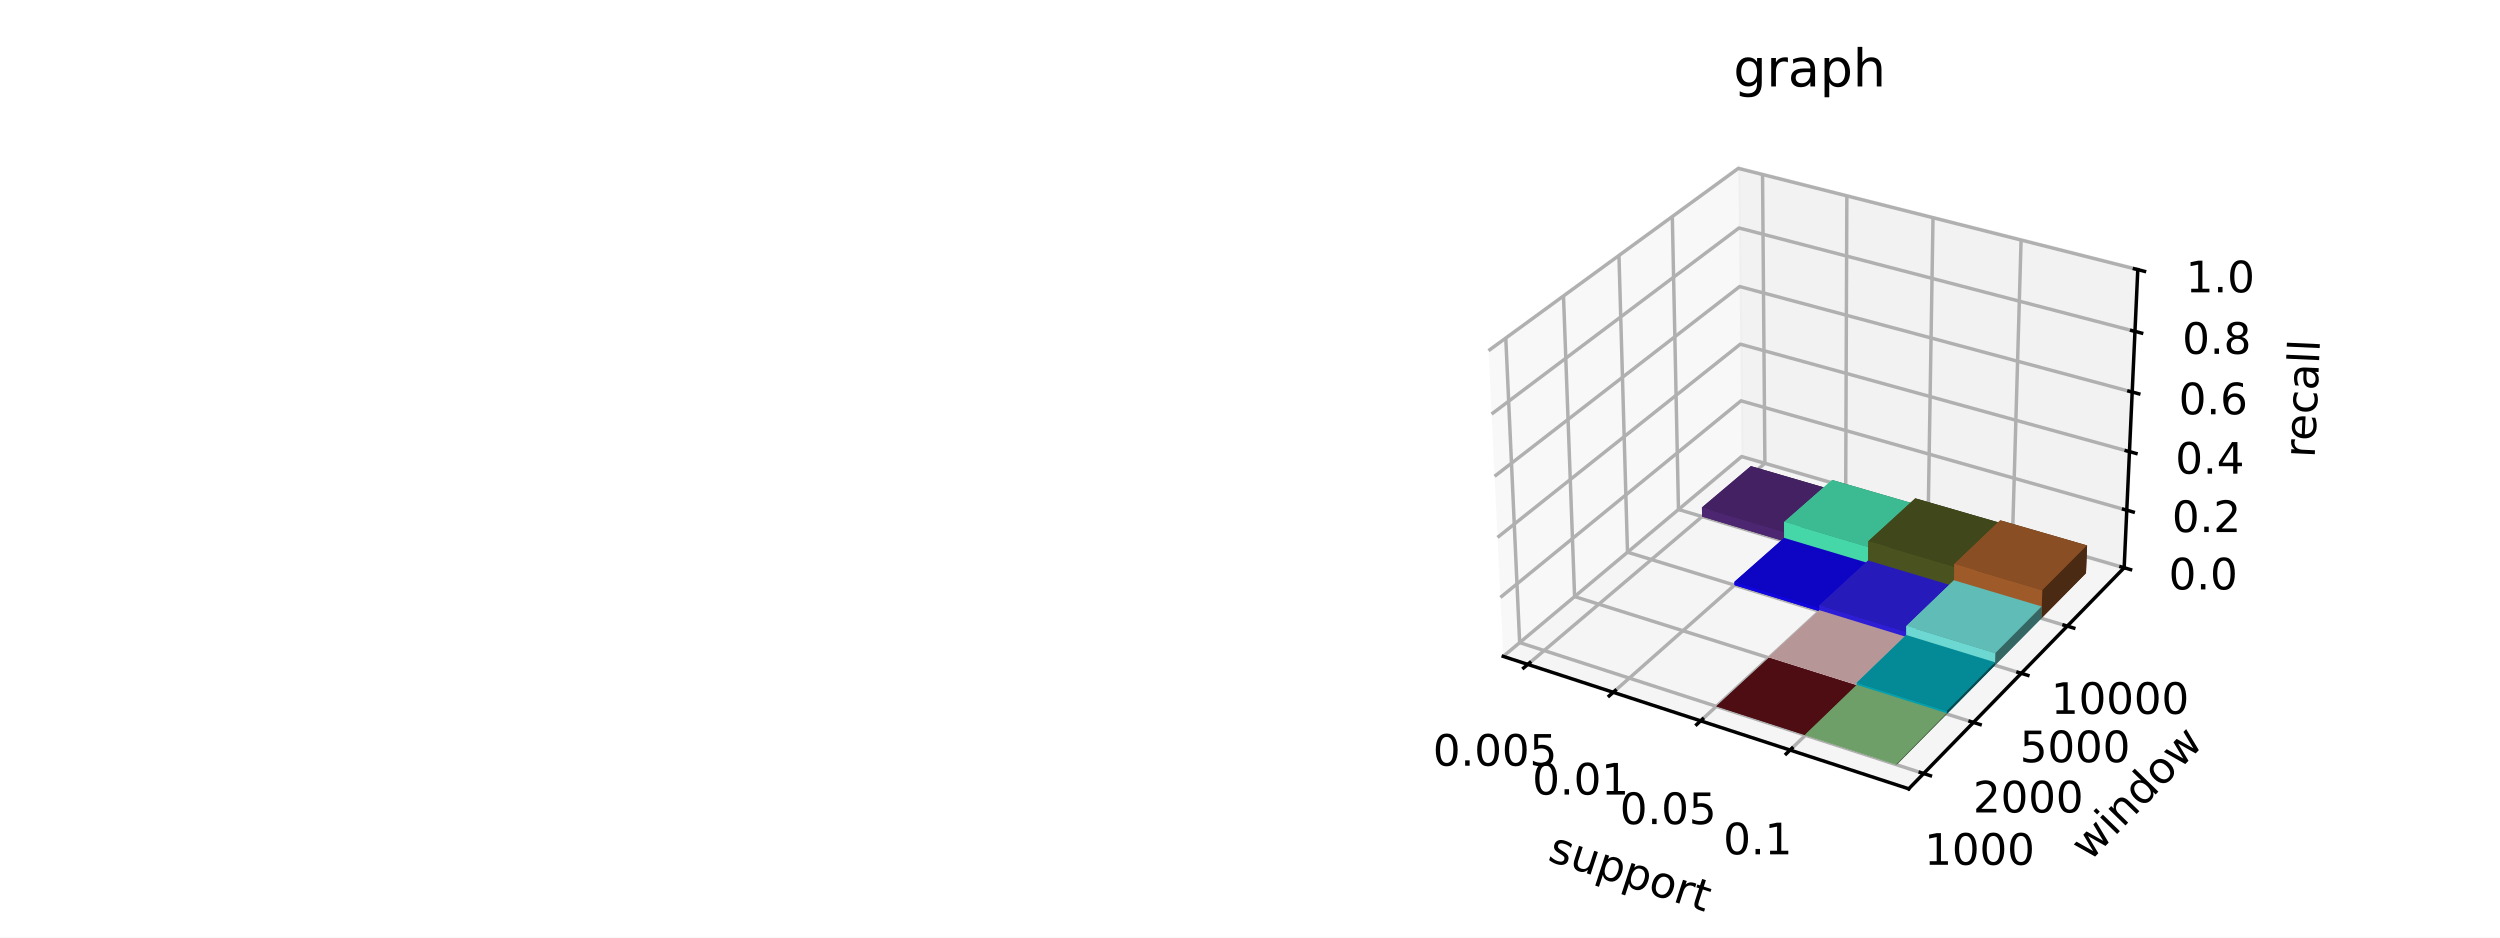
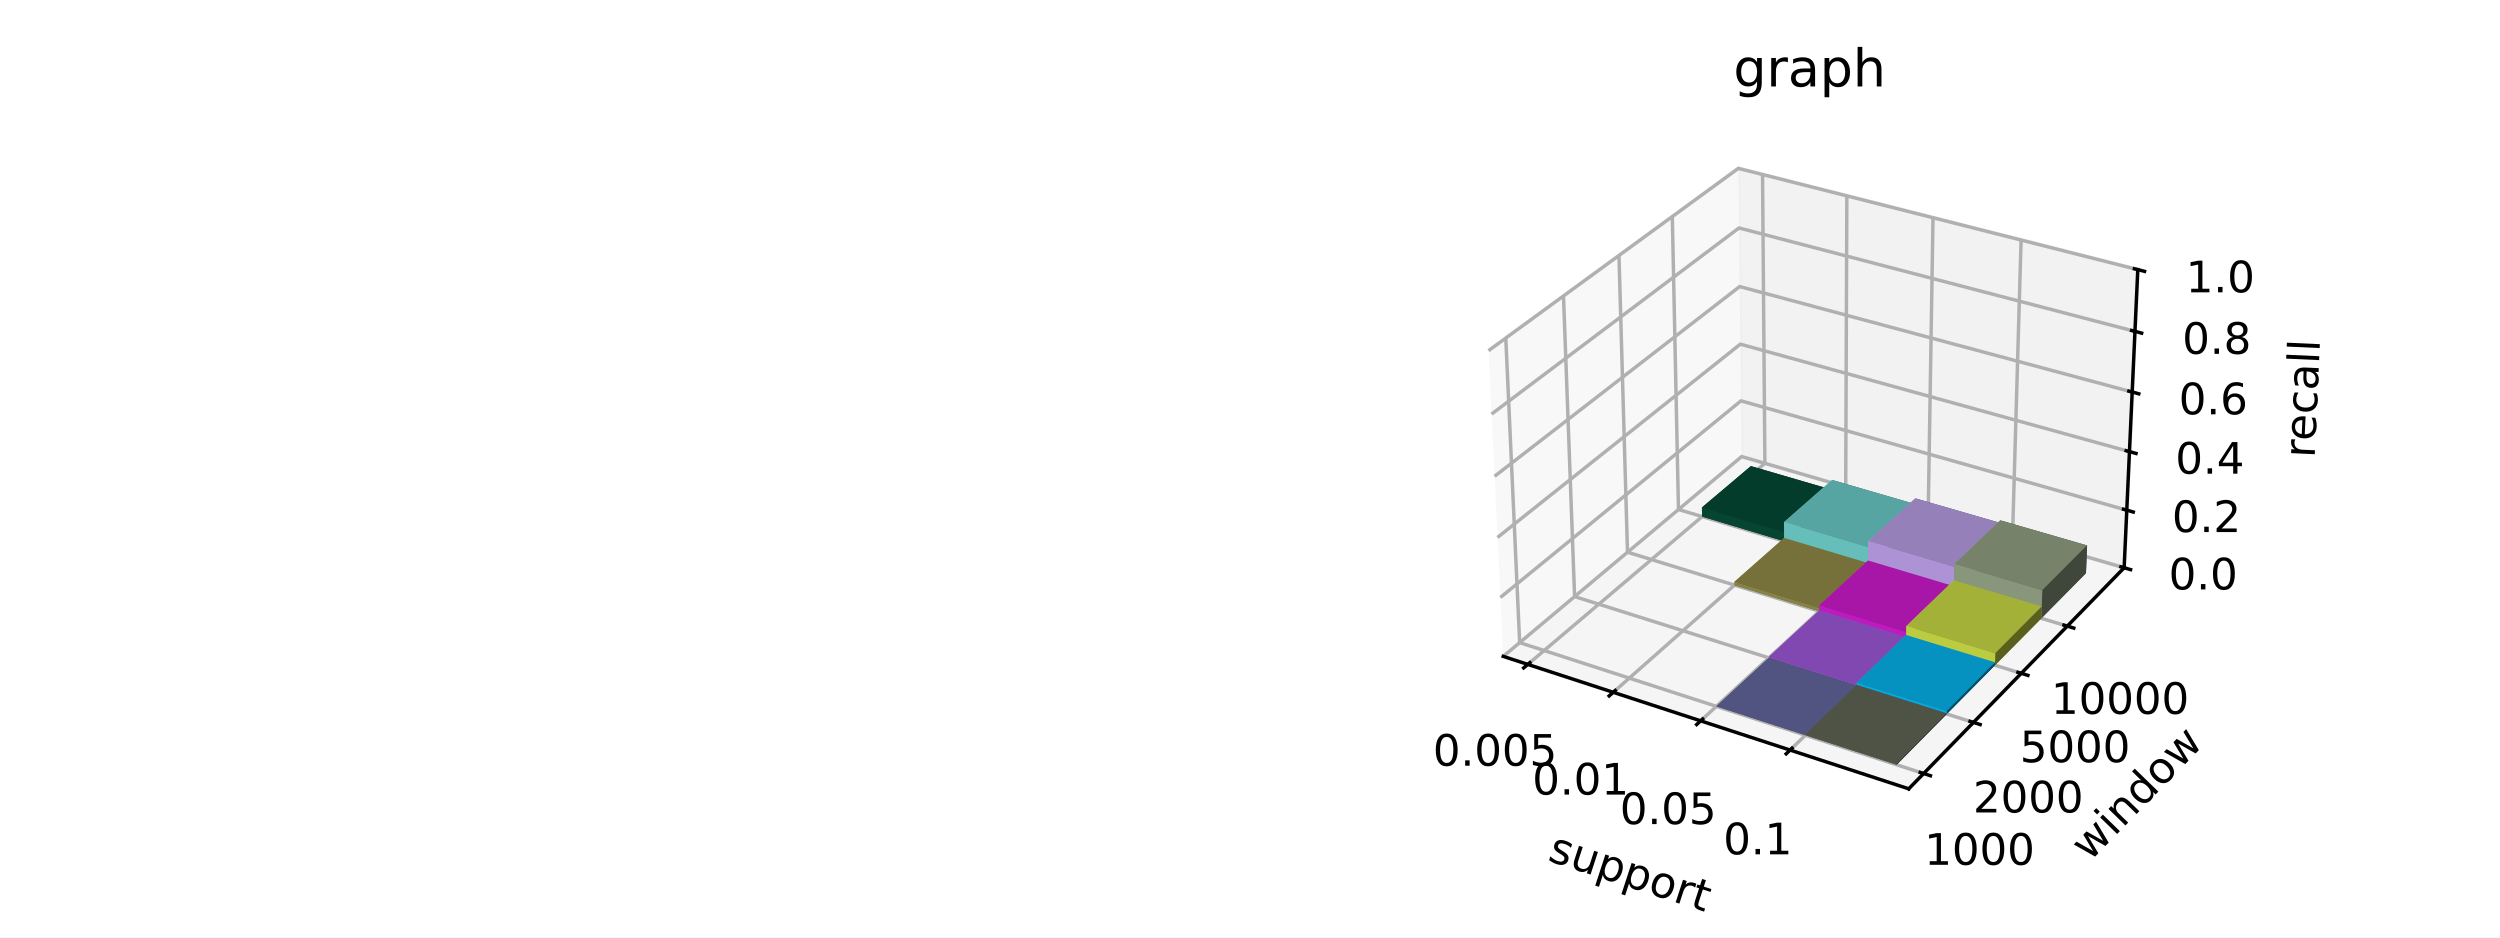
<svg xmlns="http://www.w3.org/2000/svg" xmlns:xlink="http://www.w3.org/1999/xlink" width="576pt" height="216pt" viewBox="0 0 576 216" version="1.1">
  <defs>
    <style type="text/css">*{stroke-linejoin: round; stroke-linecap: butt}</style>
  </defs>
  <g id="figure_1">
    <g id="patch_1">
      <path d="M 0 216  L 576 216  L 576 0  L 0 0  z " style="fill: #ffffff" />
    </g>
    <g id="patch_2">
      <path d="M 333.785 192.24  L 500.105 192.24  L 500.105 25.92  L 333.785 25.92  z " style="fill: #ffffff" />
    </g>
    <g id="pane3d_1">
      <g id="patch_3">
        <path d="M 346.344 151.231  L 401.268 105.192  L 400.505 38.796  L 342.952 80.796  " style="fill: #f2f2f2; opacity: 0.5; stroke: #f2f2f2; stroke-linejoin: miter" />
      </g>
    </g>
    <g id="pane3d_2">
      <g id="patch_4">
        <path d="M 401.268 105.192  L 489.402 130.809  L 492.547 62.126  L 400.505 38.796  " style="fill: #e6e6e6; opacity: 0.5; stroke: #e6e6e6; stroke-linejoin: miter" />
      </g>
    </g>
    <g id="pane3d_3">
      <g id="patch_5">
        <path d="M 346.344 151.231  L 439.77 181.744  L 489.402 130.809  L 401.268 105.192  " style="fill: #ececec; opacity: 0.5; stroke: #ececec; stroke-linejoin: miter" />
      </g>
    </g>
    <g id="grid3d_1">
      <g id="Line3DCollection_1">
        <path d="M 352.002 153.079  L 406.628 106.75  L 406.091 40.212  " style="fill: none; stroke: #b0b0b0; stroke-width: 0.8" />
        <path d="M 371.687 159.508  L 425.253 112.164  L 425.515 45.136  " style="fill: none; stroke: #b0b0b0; stroke-width: 0.8" />
        <path d="M 391.825 166.085  L 444.27 117.691  L 445.366 50.167  " style="fill: none; stroke: #b0b0b0; stroke-width: 0.8" />
        <path d="M 412.432 172.815  L 463.693 123.337  L 465.658 55.311  " style="fill: none; stroke: #b0b0b0; stroke-width: 0.8" />
      </g>
    </g>
    <g id="grid3d_2">
      <g id="Line3DCollection_2">
        <path d="M 346.932 77.891  L 350.129 148.058  L 443.204 178.22  " style="fill: none; stroke: #b0b0b0; stroke-width: 0.8" />
        <path d="M 360.228 68.188  L 362.787 137.447  L 454.675 166.447  " style="fill: none; stroke: #b0b0b0; stroke-width: 0.8" />
        <path d="M 373.008 58.862  L 374.976 127.231  L 465.698 155.136  " style="fill: none; stroke: #b0b0b0; stroke-width: 0.8" />
        <path d="M 385.302 49.89  L 386.719 117.387  L 476.298 144.258  " style="fill: none; stroke: #b0b0b0; stroke-width: 0.8" />
      </g>
    </g>
    <g id="grid3d_3">
      <g id="Line3DCollection_3">
        <path d="M 489.402 130.809  L 401.268 105.192  L 346.344 151.231  " style="fill: none; stroke: #b0b0b0; stroke-width: 0.8" />
        <path d="M 490.009 117.548  L 401.12 92.351  L 345.69 137.65  " style="fill: none; stroke: #b0b0b0; stroke-width: 0.8" />
        <path d="M 490.627 104.055  L 400.97 79.296  L 345.024 123.822  " style="fill: none; stroke: #b0b0b0; stroke-width: 0.8" />
        <path d="M 491.256 90.325  L 400.818 66.022  L 344.346 109.742  " style="fill: none; stroke: #b0b0b0; stroke-width: 0.8" />
        <path d="M 491.896 76.351  L 400.662 52.524  L 343.655 95.403  " style="fill: none; stroke: #b0b0b0; stroke-width: 0.8" />
        <path d="M 492.547 62.126  L 400.505 38.796  L 342.952 80.796  " style="fill: none; stroke: #b0b0b0; stroke-width: 0.8" />
      </g>
    </g>
    <g id="axis3d_1">
      <g id="line2d_1">
        <path d="M 346.344 151.231  L 439.77 181.744  " style="fill: none; stroke: #000000; stroke-width: 0.8; stroke-linecap: square" />
      </g>
      <g id="xtick_1">
        <g id="line2d_2">
          <path d="M 352.478 152.675  L 351.049 153.887  " style="fill: none; stroke: #000000; stroke-width: 0.8; stroke-linecap: square" />
        </g>
        <g id="text_1">
          <g transform="translate(330.1422 176.4231) scale(0.1 -0.1)">
            <defs>
              <path id="DejaVuSans-30" d="M 2034 4250  Q 1547 4250 1301 3770  Q 1056 3291 1056 2328  Q 1056 1369 1301 889  Q 1547 409 2034 409  Q 2525 409 2770 889  Q 3016 1369 3016 2328  Q 3016 3291 2770 3770  Q 2525 4250 2034 4250  z M 2034 4750  Q 2819 4750 3233 4129  Q 3647 3509 3647 2328  Q 3647 1150 3233 529  Q 2819 -91 2034 -91  Q 1250 -91 836 529  Q 422 1150 422 2328  Q 422 3509 836 4129  Q 1250 4750 2034 4750  z " transform="scale(0.015625)" />
              <path id="DejaVuSans-2e" d="M 684 794  L 1344 794  L 1344 0  L 684 0  L 684 794  z " transform="scale(0.015625)" />
              <path id="DejaVuSans-35" d="M 691 4666  L 3169 4666  L 3169 4134  L 1269 4134  L 1269 2991  Q 1406 3038 1543 3061  Q 1681 3084 1819 3084  Q 2600 3084 3056 2656  Q 3513 2228 3513 1497  Q 3513 744 3044 326  Q 2575 -91 1722 -91  Q 1428 -91 1123 -41  Q 819 9 494 109  L 494 744  Q 775 591 1075 516  Q 1375 441 1709 441  Q 2250 441 2565 725  Q 2881 1009 2881 1497  Q 2881 1984 2565 2268  Q 2250 2553 1709 2553  Q 1456 2553 1204 2497  Q 953 2441 691 2322  L 691 4666  z " transform="scale(0.015625)" />
            </defs>
            <use xlink:href="#DejaVuSans-30" />
            <use xlink:href="#DejaVuSans-2e" x="63.623" />
            <use xlink:href="#DejaVuSans-30" x="95.41" />
            <use xlink:href="#DejaVuSans-30" x="159.033" />
            <use xlink:href="#DejaVuSans-35" x="222.656" />
          </g>
        </g>
      </g>
      <g id="xtick_2">
        <g id="line2d_3">
          <path d="M 372.154 159.095  L 370.752 160.335  " style="fill: none; stroke: #000000; stroke-width: 0.8; stroke-linecap: square" />
        </g>
        <g id="text_2">
          <g transform="translate(353.041 183.0712) scale(0.1 -0.1)">
            <defs>
              <path id="DejaVuSans-31" d="M 794 531  L 1825 531  L 1825 4091  L 703 3866  L 703 4441  L 1819 4666  L 2450 4666  L 2450 531  L 3481 531  L 3481 0  L 794 0  L 794 531  z " transform="scale(0.015625)" />
            </defs>
            <use xlink:href="#DejaVuSans-30" />
            <use xlink:href="#DejaVuSans-2e" x="63.623" />
            <use xlink:href="#DejaVuSans-30" x="95.41" />
            <use xlink:href="#DejaVuSans-31" x="159.033" />
          </g>
        </g>
      </g>
      <g id="xtick_3">
        <g id="line2d_4">
          <path d="M 392.283 165.663  L 390.908 166.931  " style="fill: none; stroke: #000000; stroke-width: 0.8; stroke-linecap: square" />
        </g>
        <g id="text_3">
          <g transform="translate(373.2149 189.8732) scale(0.1 -0.1)">
            <use xlink:href="#DejaVuSans-30" />
            <use xlink:href="#DejaVuSans-2e" x="63.623" />
            <use xlink:href="#DejaVuSans-30" x="95.41" />
            <use xlink:href="#DejaVuSans-35" x="159.033" />
          </g>
        </g>
      </g>
      <g id="xtick_4">
        <g id="line2d_5">
          <path d="M 412.88 172.383  L 411.535 173.681  " style="fill: none; stroke: #000000; stroke-width: 0.8; stroke-linecap: square" />
        </g>
        <g id="text_4">
          <g transform="translate(397.0425 196.8345) scale(0.1 -0.1)">
            <use xlink:href="#DejaVuSans-30" />
            <use xlink:href="#DejaVuSans-2e" x="63.623" />
            <use xlink:href="#DejaVuSans-31" x="95.41" />
          </g>
        </g>
      </g>
      <g id="text_5">
        <g transform="translate(356.3474 198.1969) rotate(-341.913) scale(0.1 -0.1)">
          <defs>
            <path id="DejaVuSans-73" d="M 2834 3397  L 2834 2853  Q 2591 2978 2328 3040  Q 2066 3103 1784 3103  Q 1356 3103 1142 2972  Q 928 2841 928 2578  Q 928 2378 1081 2264  Q 1234 2150 1697 2047  L 1894 2003  Q 2506 1872 2764 1633  Q 3022 1394 3022 966  Q 3022 478 2636 193  Q 2250 -91 1575 -91  Q 1294 -91 989 -36  Q 684 19 347 128  L 347 722  Q 666 556 975 473  Q 1284 391 1588 391  Q 1994 391 2212 530  Q 2431 669 2431 922  Q 2431 1156 2273 1281  Q 2116 1406 1581 1522  L 1381 1569  Q 847 1681 609 1914  Q 372 2147 372 2553  Q 372 3047 722 3315  Q 1072 3584 1716 3584  Q 2034 3584 2315 3537  Q 2597 3491 2834 3397  z " transform="scale(0.015625)" />
            <path id="DejaVuSans-75" d="M 544 1381  L 544 3500  L 1119 3500  L 1119 1403  Q 1119 906 1312 657  Q 1506 409 1894 409  Q 2359 409 2629 706  Q 2900 1003 2900 1516  L 2900 3500  L 3475 3500  L 3475 0  L 2900 0  L 2900 538  Q 2691 219 2414 64  Q 2138 -91 1772 -91  Q 1169 -91 856 284  Q 544 659 544 1381  z M 1991 3584  L 1991 3584  z " transform="scale(0.015625)" />
            <path id="DejaVuSans-70" d="M 1159 525  L 1159 -1331  L 581 -1331  L 581 3500  L 1159 3500  L 1159 2969  Q 1341 3281 1617 3432  Q 1894 3584 2278 3584  Q 2916 3584 3314 3078  Q 3713 2572 3713 1747  Q 3713 922 3314 415  Q 2916 -91 2278 -91  Q 1894 -91 1617 61  Q 1341 213 1159 525  z M 3116 1747  Q 3116 2381 2855 2742  Q 2594 3103 2138 3103  Q 1681 3103 1420 2742  Q 1159 2381 1159 1747  Q 1159 1113 1420 752  Q 1681 391 2138 391  Q 2594 391 2855 752  Q 3116 1113 3116 1747  z " transform="scale(0.015625)" />
            <path id="DejaVuSans-6f" d="M 1959 3097  Q 1497 3097 1228 2736  Q 959 2375 959 1747  Q 959 1119 1226 758  Q 1494 397 1959 397  Q 2419 397 2687 759  Q 2956 1122 2956 1747  Q 2956 2369 2687 2733  Q 2419 3097 1959 3097  z M 1959 3584  Q 2709 3584 3137 3096  Q 3566 2609 3566 1747  Q 3566 888 3137 398  Q 2709 -91 1959 -91  Q 1206 -91 779 398  Q 353 888 353 1747  Q 353 2609 779 3096  Q 1206 3584 1959 3584  z " transform="scale(0.015625)" />
            <path id="DejaVuSans-72" d="M 2631 2963  Q 2534 3019 2420 3045  Q 2306 3072 2169 3072  Q 1681 3072 1420 2755  Q 1159 2438 1159 1844  L 1159 0  L 581 0  L 581 3500  L 1159 3500  L 1159 2956  Q 1341 3275 1631 3429  Q 1922 3584 2338 3584  Q 2397 3584 2469 3576  Q 2541 3569 2628 3553  L 2631 2963  z " transform="scale(0.015625)" />
            <path id="DejaVuSans-74" d="M 1172 4494  L 1172 3500  L 2356 3500  L 2356 3053  L 1172 3053  L 1172 1153  Q 1172 725 1289 603  Q 1406 481 1766 481  L 2356 481  L 2356 0  L 1766 0  Q 1100 0 847 248  Q 594 497 594 1153  L 594 3053  L 172 3053  L 172 3500  L 594 3500  L 594 4494  L 1172 4494  z " transform="scale(0.015625)" />
          </defs>
          <use xlink:href="#DejaVuSans-73" />
          <use xlink:href="#DejaVuSans-75" x="52.1" />
          <use xlink:href="#DejaVuSans-70" x="115.479" />
          <use xlink:href="#DejaVuSans-70" x="178.955" />
          <use xlink:href="#DejaVuSans-6f" x="242.432" />
          <use xlink:href="#DejaVuSans-72" x="303.613" />
          <use xlink:href="#DejaVuSans-74" x="344.727" />
        </g>
      </g>
    </g>
    <g id="axis3d_2">
      <g id="line2d_6">
        <path d="M 489.402 130.809  L 439.77 181.744  " style="fill: none; stroke: #000000; stroke-width: 0.8; stroke-linecap: square" />
      </g>
      <g id="xtick_5">
        <g id="line2d_7">
          <path d="M 442.42 177.965  L 444.775 178.729  " style="fill: none; stroke: #000000; stroke-width: 0.8; stroke-linecap: square" />
        </g>
        <g id="text_6">
          <g transform="translate(443.3644 199.2461) scale(0.1 -0.1)">
            <use xlink:href="#DejaVuSans-31" />
            <use xlink:href="#DejaVuSans-30" x="63.623" />
            <use xlink:href="#DejaVuSans-30" x="127.246" />
            <use xlink:href="#DejaVuSans-30" x="190.869" />
          </g>
        </g>
      </g>
      <g id="xtick_6">
        <g id="line2d_8">
          <path d="M 453.902 166.203  L 456.224 166.936  " style="fill: none; stroke: #000000; stroke-width: 0.8; stroke-linecap: square" />
        </g>
        <g id="text_7">
          <g transform="translate(454.589 187.195) scale(0.1 -0.1)">
            <defs>
              <path id="DejaVuSans-32" d="M 1228 531  L 3431 531  L 3431 0  L 469 0  L 469 531  Q 828 903 1448 1529  Q 2069 2156 2228 2338  Q 2531 2678 2651 2914  Q 2772 3150 2772 3378  Q 2772 3750 2511 3984  Q 2250 4219 1831 4219  Q 1534 4219 1204 4116  Q 875 4013 500 3803  L 500 4441  Q 881 4594 1212 4672  Q 1544 4750 1819 4750  Q 2544 4750 2975 4387  Q 3406 4025 3406 3419  Q 3406 3131 3298 2873  Q 3191 2616 2906 2266  Q 2828 2175 2409 1742  Q 1991 1309 1228 531  z " transform="scale(0.015625)" />
            </defs>
            <use xlink:href="#DejaVuSans-32" />
            <use xlink:href="#DejaVuSans-30" x="63.623" />
            <use xlink:href="#DejaVuSans-30" x="127.246" />
            <use xlink:href="#DejaVuSans-30" x="190.869" />
          </g>
        </g>
      </g>
      <g id="xtick_7">
        <g id="line2d_9">
          <path d="M 464.935 154.901  L 467.226 155.606  " style="fill: none; stroke: #000000; stroke-width: 0.8; stroke-linecap: square" />
        </g>
        <g id="text_8">
          <g transform="translate(465.3744 175.6155) scale(0.1 -0.1)">
            <use xlink:href="#DejaVuSans-35" />
            <use xlink:href="#DejaVuSans-30" x="63.623" />
            <use xlink:href="#DejaVuSans-30" x="127.246" />
            <use xlink:href="#DejaVuSans-30" x="190.869" />
          </g>
        </g>
      </g>
      <g id="xtick_8">
        <g id="line2d_10">
          <path d="M 475.545 144.032  L 477.805 144.71  " style="fill: none; stroke: #000000; stroke-width: 0.8; stroke-linecap: square" />
        </g>
        <g id="text_9">
          <g transform="translate(472.5646 164.4804) scale(0.1 -0.1)">
            <use xlink:href="#DejaVuSans-31" />
            <use xlink:href="#DejaVuSans-30" x="63.623" />
            <use xlink:href="#DejaVuSans-30" x="127.246" />
            <use xlink:href="#DejaVuSans-30" x="190.869" />
            <use xlink:href="#DejaVuSans-30" x="254.492" />
          </g>
        </g>
      </g>
      <g id="text_10">
        <g transform="translate(481.4248 198.6808) rotate(-45.74211) scale(0.1 -0.1)">
          <defs>
            <path id="DejaVuSans-77" d="M 269 3500  L 844 3500  L 1563 769  L 2278 3500  L 2956 3500  L 3675 769  L 4391 3500  L 4966 3500  L 4050 0  L 3372 0  L 2619 2869  L 1863 0  L 1184 0  L 269 3500  z " transform="scale(0.015625)" />
            <path id="DejaVuSans-69" d="M 603 3500  L 1178 3500  L 1178 0  L 603 0  L 603 3500  z M 603 4863  L 1178 4863  L 1178 4134  L 603 4134  L 603 4863  z " transform="scale(0.015625)" />
            <path id="DejaVuSans-6e" d="M 3513 2113  L 3513 0  L 2938 0  L 2938 2094  Q 2938 2591 2744 2837  Q 2550 3084 2163 3084  Q 1697 3084 1428 2787  Q 1159 2491 1159 1978  L 1159 0  L 581 0  L 581 3500  L 1159 3500  L 1159 2956  Q 1366 3272 1645 3428  Q 1925 3584 2291 3584  Q 2894 3584 3203 3211  Q 3513 2838 3513 2113  z " transform="scale(0.015625)" />
            <path id="DejaVuSans-64" d="M 2906 2969  L 2906 4863  L 3481 4863  L 3481 0  L 2906 0  L 2906 525  Q 2725 213 2448 61  Q 2172 -91 1784 -91  Q 1150 -91 751 415  Q 353 922 353 1747  Q 353 2572 751 3078  Q 1150 3584 1784 3584  Q 2172 3584 2448 3432  Q 2725 3281 2906 2969  z M 947 1747  Q 947 1113 1208 752  Q 1469 391 1925 391  Q 2381 391 2643 752  Q 2906 1113 2906 1747  Q 2906 2381 2643 2742  Q 2381 3103 1925 3103  Q 1469 3103 1208 2742  Q 947 2381 947 1747  z " transform="scale(0.015625)" />
          </defs>
          <use xlink:href="#DejaVuSans-77" />
          <use xlink:href="#DejaVuSans-69" x="81.787" />
          <use xlink:href="#DejaVuSans-6e" x="109.57" />
          <use xlink:href="#DejaVuSans-64" x="172.949" />
          <use xlink:href="#DejaVuSans-6f" x="236.426" />
          <use xlink:href="#DejaVuSans-77" x="297.607" />
        </g>
      </g>
    </g>
    <g id="axis3d_3">
      <g id="line2d_11">
        <path d="M 489.402 130.809  L 492.547 62.126  " style="fill: none; stroke: #000000; stroke-width: 0.8; stroke-linecap: square" />
      </g>
      <g id="xtick_9">
        <g id="line2d_12">
          <path d="M 488.662 130.594  L 490.883 131.24  " style="fill: none; stroke: #000000; stroke-width: 0.8; stroke-linecap: square" />
        </g>
        <g id="text_11">
          <g transform="translate(499.6663 135.8073) scale(0.1 -0.1)">
            <use xlink:href="#DejaVuSans-30" />
            <use xlink:href="#DejaVuSans-2e" x="63.623" />
            <use xlink:href="#DejaVuSans-30" x="95.41" />
          </g>
        </g>
      </g>
      <g id="xtick_10">
        <g id="line2d_13">
          <path d="M 489.263 117.336  L 491.504 117.972  " style="fill: none; stroke: #000000; stroke-width: 0.8; stroke-linecap: square" />
        </g>
        <g id="text_12">
          <g transform="translate(500.4274 122.5877) scale(0.1 -0.1)">
            <use xlink:href="#DejaVuSans-30" />
            <use xlink:href="#DejaVuSans-2e" x="63.623" />
            <use xlink:href="#DejaVuSans-32" x="95.41" />
          </g>
        </g>
      </g>
      <g id="xtick_11">
        <g id="line2d_14">
          <path d="M 489.874 103.847  L 492.135 104.472  " style="fill: none; stroke: #000000; stroke-width: 0.8; stroke-linecap: square" />
        </g>
        <g id="text_13">
          <g transform="translate(501.2018 109.1385) scale(0.1 -0.1)">
            <defs>
              <path id="DejaVuSans-34" d="M 2419 4116  L 825 1625  L 2419 1625  L 2419 4116  z M 2253 4666  L 3047 4666  L 3047 1625  L 3713 1625  L 3713 1100  L 3047 1100  L 3047 0  L 2419 0  L 2419 1100  L 313 1100  L 313 1709  L 2253 4666  z " transform="scale(0.015625)" />
            </defs>
            <use xlink:href="#DejaVuSans-30" />
            <use xlink:href="#DejaVuSans-2e" x="63.623" />
            <use xlink:href="#DejaVuSans-34" x="95.41" />
          </g>
        </g>
      </g>
      <g id="xtick_12">
        <g id="line2d_15">
          <path d="M 490.496 90.121  L 492.778 90.734  " style="fill: none; stroke: #000000; stroke-width: 0.8; stroke-linecap: square" />
        </g>
        <g id="text_14">
          <g transform="translate(501.9897 95.45369) scale(0.1 -0.1)">
            <defs>
              <path id="DejaVuSans-36" d="M 2113 2584  Q 1688 2584 1439 2293  Q 1191 2003 1191 1497  Q 1191 994 1439 701  Q 1688 409 2113 409  Q 2538 409 2786 701  Q 3034 994 3034 1497  Q 3034 2003 2786 2293  Q 2538 2584 2113 2584  z M 3366 4563  L 3366 3988  Q 3128 4100 2886 4159  Q 2644 4219 2406 4219  Q 1781 4219 1451 3797  Q 1122 3375 1075 2522  Q 1259 2794 1537 2939  Q 1816 3084 2150 3084  Q 2853 3084 3261 2657  Q 3669 2231 3669 1497  Q 3669 778 3244 343  Q 2819 -91 2113 -91  Q 1303 -91 875 529  Q 447 1150 447 2328  Q 447 3434 972 4092  Q 1497 4750 2381 4750  Q 2619 4750 2861 4703  Q 3103 4656 3366 4563  z " transform="scale(0.015625)" />
            </defs>
            <use xlink:href="#DejaVuSans-30" />
            <use xlink:href="#DejaVuSans-2e" x="63.623" />
            <use xlink:href="#DejaVuSans-36" x="95.41" />
          </g>
        </g>
      </g>
      <g id="xtick_13">
        <g id="line2d_16">
          <path d="M 491.129 76.151  L 493.432 76.752  " style="fill: none; stroke: #000000; stroke-width: 0.8; stroke-linecap: square" />
        </g>
        <g id="text_15">
          <g transform="translate(502.7915 81.52706) scale(0.1 -0.1)">
            <defs>
              <path id="DejaVuSans-38" d="M 2034 2216  Q 1584 2216 1326 1975  Q 1069 1734 1069 1313  Q 1069 891 1326 650  Q 1584 409 2034 409  Q 2484 409 2743 651  Q 3003 894 3003 1313  Q 3003 1734 2745 1975  Q 2488 2216 2034 2216  z M 1403 2484  Q 997 2584 770 2862  Q 544 3141 544 3541  Q 544 4100 942 4425  Q 1341 4750 2034 4750  Q 2731 4750 3128 4425  Q 3525 4100 3525 3541  Q 3525 3141 3298 2862  Q 3072 2584 2669 2484  Q 3125 2378 3379 2068  Q 3634 1759 3634 1313  Q 3634 634 3220 271  Q 2806 -91 2034 -91  Q 1263 -91 848 271  Q 434 634 434 1313  Q 434 1759 690 2068  Q 947 2378 1403 2484  z M 1172 3481  Q 1172 3119 1398 2916  Q 1625 2713 2034 2713  Q 2441 2713 2670 2916  Q 2900 3119 2900 3481  Q 2900 3844 2670 4047  Q 2441 4250 2034 4250  Q 1625 4250 1398 4047  Q 1172 3844 1172 3481  z " transform="scale(0.015625)" />
            </defs>
            <use xlink:href="#DejaVuSans-30" />
            <use xlink:href="#DejaVuSans-2e" x="63.623" />
            <use xlink:href="#DejaVuSans-38" x="95.41" />
          </g>
        </g>
      </g>
      <g id="xtick_14">
        <g id="line2d_17">
          <path d="M 491.773 61.93  L 494.097 62.519  " style="fill: none; stroke: #000000; stroke-width: 0.8; stroke-linecap: square" />
        </g>
        <g id="text_16">
          <g transform="translate(503.6077 67.35212) scale(0.1 -0.1)">
            <use xlink:href="#DejaVuSans-31" />
            <use xlink:href="#DejaVuSans-2e" x="63.623" />
            <use xlink:href="#DejaVuSans-30" x="95.41" />
          </g>
        </g>
      </g>
      <g id="text_17">
        <g transform="translate(533.2896 105.5552) rotate(-87.37809) scale(0.1 -0.1)">
          <defs>
            <path id="DejaVuSans-65" d="M 3597 1894  L 3597 1613  L 953 1613  Q 991 1019 1311 708  Q 1631 397 2203 397  Q 2534 397 2845 478  Q 3156 559 3463 722  L 3463 178  Q 3153 47 2828 -22  Q 2503 -91 2169 -91  Q 1331 -91 842 396  Q 353 884 353 1716  Q 353 2575 817 3079  Q 1281 3584 2069 3584  Q 2775 3584 3186 3129  Q 3597 2675 3597 1894  z M 3022 2063  Q 3016 2534 2758 2815  Q 2500 3097 2075 3097  Q 1594 3097 1305 2825  Q 1016 2553 972 2059  L 3022 2063  z " transform="scale(0.015625)" />
            <path id="DejaVuSans-63" d="M 3122 3366  L 3122 2828  Q 2878 2963 2633 3030  Q 2388 3097 2138 3097  Q 1578 3097 1268 2742  Q 959 2388 959 1747  Q 959 1106 1268 751  Q 1578 397 2138 397  Q 2388 397 2633 464  Q 2878 531 3122 666  L 3122 134  Q 2881 22 2623 -34  Q 2366 -91 2075 -91  Q 1284 -91 818 406  Q 353 903 353 1747  Q 353 2603 823 3093  Q 1294 3584 2113 3584  Q 2378 3584 2631 3529  Q 2884 3475 3122 3366  z " transform="scale(0.015625)" />
            <path id="DejaVuSans-61" d="M 2194 1759  Q 1497 1759 1228 1600  Q 959 1441 959 1056  Q 959 750 1161 570  Q 1363 391 1709 391  Q 2188 391 2477 730  Q 2766 1069 2766 1631  L 2766 1759  L 2194 1759  z M 3341 1997  L 3341 0  L 2766 0  L 2766 531  Q 2569 213 2275 61  Q 1981 -91 1556 -91  Q 1019 -91 701 211  Q 384 513 384 1019  Q 384 1609 779 1909  Q 1175 2209 1959 2209  L 2766 2209  L 2766 2266  Q 2766 2663 2505 2880  Q 2244 3097 1772 3097  Q 1472 3097 1187 3025  Q 903 2953 641 2809  L 641 3341  Q 956 3463 1253 3523  Q 1550 3584 1831 3584  Q 2591 3584 2966 3190  Q 3341 2797 3341 1997  z " transform="scale(0.015625)" />
            <path id="DejaVuSans-6c" d="M 603 4863  L 1178 4863  L 1178 0  L 603 0  L 603 4863  z " transform="scale(0.015625)" />
          </defs>
          <use xlink:href="#DejaVuSans-72" />
          <use xlink:href="#DejaVuSans-65" x="38.863" />
          <use xlink:href="#DejaVuSans-63" x="100.387" />
          <use xlink:href="#DejaVuSans-61" x="155.367" />
          <use xlink:href="#DejaVuSans-6c" x="216.646" />
          <use xlink:href="#DejaVuSans-6c" x="244.43" />
        </g>
      </g>
    </g>
    <g id="axes_1">
      <g id="Poly3DCollection_1">
-         <path d="M 403.42 109.471  L 403.399 107.392  L 422.114 112.848  L 422.11 114.942  z " clip-path="url(#p6c2dd46577)" style="fill: #241236" />
-         <path d="M 392.161 119.02  L 392.124 116.916  L 403.399 107.392  L 403.42 109.471  z " clip-path="url(#p6c2dd46577)" style="fill: #4d2672" />
-         <path d="M 392.161 119.02  L 403.42 109.471  L 422.11 114.942  L 411.076 124.694  z " clip-path="url(#p6c2dd46577)" style="fill: #2e1745" />
-         <path d="M 392.124 116.916  L 411.065 122.575  L 422.114 112.848  L 403.399 107.392  z " clip-path="url(#p6c2dd46577)" style="fill: #432163" />
-         <path d="M 422.11 114.942  L 422.118 110.586  L 441.258 116.143  L 441.196 120.528  z " clip-path="url(#p6c2dd46577)" style="fill: #21654f" />
-         <path d="M 411.076 124.694  L 422.11 114.942  L 422.114 112.848  L 411.065 122.575  z " clip-path="url(#p6c2dd46577)" style="fill: #241236" />
-         <path d="M 411.076 124.694  L 411.053 120.286  L 422.118 110.586  L 422.11 114.942  z " clip-path="url(#p6c2dd46577)" style="fill: #46d7a8" />
-         <path d="M 392.161 119.02  L 411.076 124.694  L 411.065 122.575  L 392.124 116.916  z " clip-path="url(#p6c2dd46577)" style="fill: #4d2672" />
-         <path d="M 411.076 124.694  L 422.11 114.942  L 441.196 120.528  L 430.4 130.49  z " clip-path="url(#p6c2dd46577)" style="fill: #2a8266" />
-         <path d="M 411.053 120.286  L 430.433 126.051  L 441.258 116.143  L 422.118 110.586  z " clip-path="url(#p6c2dd46577)" style="fill: #3cbb92" />
-         <path d="M 441.196 120.528  L 441.277 114.812  L 460.846 120.478  L 460.691 126.235  z " clip-path="url(#p6c2dd46577)" style="fill: #23270f" />
-         <path d="M 430.4 130.49  L 441.196 120.528  L 441.258 116.143  L 430.433 126.051  z " clip-path="url(#p6c2dd46577)" style="fill: #21654f" />
-         <path d="M 430.4 130.49  L 430.443 124.704  L 441.277 114.812  L 441.196 120.528  z " clip-path="url(#p6c2dd46577)" style="fill: #4a531f" />
-         <path d="M 411.076 124.694  L 411.072 123.932  L 430.406 129.723  L 430.4 130.49  z " clip-path="url(#p6c2dd46577)" style="fill: #07026a" />
-         <path d="M 411.076 124.694  L 430.4 130.49  L 430.433 126.051  L 411.053 120.286  z " clip-path="url(#p6c2dd46577)" style="fill: #46d7a8" />
-         <path d="M 430.4 130.49  L 441.196 120.528  L 460.691 126.235  L 450.146 136.413  z " clip-path="url(#p6c2dd46577)" style="fill: #2c3213" />
-         <path d="M 399.627 134.813  L 399.617 134.042  L 411.072 123.932  L 411.076 124.694  z " clip-path="url(#p6c2dd46577)" style="fill: #1004e1" />
-         <path d="M 460.691 126.235  L 460.862 119.882  L 480.864 125.667  L 480.608 132.065  z " clip-path="url(#p6c2dd46577)" style="fill: #4b2a13" />
-         <path d="M 430.443 124.704  L 450.264 130.586  L 460.846 120.478  L 441.277 114.812  z " clip-path="url(#p6c2dd46577)" style="fill: #40481b" />
-         <path d="M 450.146 136.413  L 460.691 126.235  L 460.846 120.478  L 450.264 130.586  z " clip-path="url(#p6c2dd46577)" style="fill: #23270f" />
-         <path d="M 450.146 136.413  L 450.276 129.982  L 460.862 119.882  L 460.691 126.235  z " clip-path="url(#p6c2dd46577)" style="fill: #9e5a29" />
-         <path d="M 399.627 134.813  L 411.076 124.694  L 430.4 130.49  L 419.193 140.832  z " clip-path="url(#p6c2dd46577)" style="fill: #090388" />
-         <path d="M 399.617 134.042  L 419.193 140.055  L 430.406 129.723  L 411.072 123.932  z " clip-path="url(#p6c2dd46577)" style="fill: #0e04c3" />
-         <path d="M 430.4 130.49  L 430.41 129.139  L 450.173 135.052  L 450.146 136.413  z " clip-path="url(#p6c2dd46577)" style="fill: #150e65" />
-         <path d="M 450.146 136.413  L 460.691 126.235  L 480.608 132.065  L 470.327 142.467  z " clip-path="url(#p6c2dd46577)" style="fill: #5f3619" />
-         <path d="M 430.4 130.49  L 450.146 136.413  L 450.264 130.586  L 430.443 124.704  z " clip-path="url(#p6c2dd46577)" style="fill: #4a531f" />
-         <path d="M 419.193 140.832  L 430.4 130.49  L 430.406 129.723  L 419.193 140.055  z " clip-path="url(#p6c2dd46577)" style="fill: #07026a" />
-         <path d="M 419.193 140.832  L 419.193 139.464  L 430.41 129.139  L 430.4 130.49  z " clip-path="url(#p6c2dd46577)" style="fill: #2d1ed6" />
-         <path d="M 450.276 129.982  L 470.545 135.99  L 480.864 125.667  L 460.862 119.882  z " clip-path="url(#p6c2dd46577)" style="fill: #894e23" />
-         <path d="M 399.627 134.813  L 419.193 140.832  L 419.193 140.055  L 399.617 134.042  z " clip-path="url(#p6c2dd46577)" style="fill: #1004e1" />
-         <path d="M 470.327 142.467  L 480.608 132.065  L 480.864 125.667  L 470.545 135.99  z " clip-path="url(#p6c2dd46577)" style="fill: #4b2a13" />
-         <path d="M 419.193 140.832  L 430.4 130.49  L 450.146 136.413  L 439.194 146.984  z " clip-path="url(#p6c2dd46577)" style="fill: #1b1281" />
-         <path d="M 419.193 139.464  L 439.213 145.606  L 450.173 135.052  L 430.41 129.139  z " clip-path="url(#p6c2dd46577)" style="fill: #271aba" />
-         <path d="M 450.146 136.413  L 450.201 133.699  L 470.419 139.734  L 470.327 142.467  z " clip-path="url(#p6c2dd46577)" style="fill: #346663" />
-         <path d="M 450.146 136.413  L 470.327 142.467  L 470.545 135.99  L 450.276 129.982  z " clip-path="url(#p6c2dd46577)" style="fill: #9e5a29" />
-         <path d="M 439.194 146.984  L 450.146 136.413  L 450.173 135.052  L 439.213 145.606  z " clip-path="url(#p6c2dd46577)" style="fill: #150e65" />
-         <path d="M 439.194 146.984  L 439.231 144.237  L 450.201 133.699  L 450.146 136.413  z " clip-path="url(#p6c2dd46577)" style="fill: #6dd8d2" />
-         <path d="M 419.193 140.832  L 419.193 140.59  L 439.198 146.741  L 439.194 146.984  z " clip-path="url(#p6c2dd46577)" style="fill: #635153" />
-         <path d="M 419.193 140.832  L 439.194 146.984  L 439.213 145.606  L 419.193 139.464  z " clip-path="url(#p6c2dd46577)" style="fill: #2d1ed6" />
-         <path d="M 439.194 146.984  L 450.146 136.413  L 470.327 142.467  L 459.646 153.274  z " clip-path="url(#p6c2dd46577)" style="fill: #42837f" />
-         <path d="M 439.231 144.237  L 459.72 150.508  L 470.419 139.734  L 450.201 133.699  z " clip-path="url(#p6c2dd46577)" style="fill: #5fbcb6" />
-         <path d="M 407.55 151.575  L 407.549 151.331  L 419.193 140.59  L 419.193 140.832  z " clip-path="url(#p6c2dd46577)" style="fill: #d3acaf" />
-         <path d="M 459.646 153.274  L 470.327 142.467  L 470.419 139.734  L 459.72 150.508  z " clip-path="url(#p6c2dd46577)" style="fill: #346663" />
-         <path d="M 407.55 151.575  L 419.193 140.832  L 439.194 146.984  L 427.813 157.97  z " clip-path="url(#p6c2dd46577)" style="fill: #7f686a" />
-         <path d="M 407.549 151.331  L 427.814 157.724  L 439.198 146.741  L 419.193 140.59  z " clip-path="url(#p6c2dd46577)" style="fill: #b79698" />
-         <path d="M 439.194 146.984  L 439.203 146.308  L 459.664 152.594  L 459.646 153.274  z " clip-path="url(#p6c2dd46577)" style="fill: #024b51" />
-         <path d="M 439.194 146.984  L 459.646 153.274  L 459.72 150.508  L 439.231 144.237  z " clip-path="url(#p6c2dd46577)" style="fill: #6dd8d2" />
-         <path d="M 427.813 157.97  L 439.194 146.984  L 439.198 146.741  L 427.814 157.724  z " clip-path="url(#p6c2dd46577)" style="fill: #635153" />
-         <path d="M 427.813 157.97  L 427.817 157.286  L 439.203 146.308  L 439.194 146.984  z " clip-path="url(#p6c2dd46577)" style="fill: #039fad" />
-         <path d="M 407.55 151.575  L 407.55 151.546  L 427.813 157.94  L 427.813 157.97  z " clip-path="url(#p6c2dd46577)" style="fill: #2b070a" />
-         <path d="M 407.55 151.575  L 427.813 157.97  L 427.814 157.724  L 407.549 151.331  z " clip-path="url(#p6c2dd46577)" style="fill: #d3acaf" />
-         <path d="M 427.813 157.97  L 439.194 146.984  L 459.646 153.274  L 448.54 164.511  z " clip-path="url(#p6c2dd46577)" style="fill: #026068" />
-         <path d="M 427.817 157.286  L 448.553 163.822  L 459.664 152.594  L 439.203 146.308  z " clip-path="url(#p6c2dd46577)" style="fill: #038a96" />
-         <path d="M 395.447 162.744  L 395.446 162.714  L 407.55 151.546  L 407.55 151.575  z " clip-path="url(#p6c2dd46577)" style="fill: #5a1015" />
-         <path d="M 448.54 164.511  L 459.646 153.274  L 459.664 152.594  L 448.553 163.822  z " clip-path="url(#p6c2dd46577)" style="fill: #024b51" />
-         <path d="M 395.447 162.744  L 407.55 151.575  L 427.813 157.97  L 415.975 169.396  z " clip-path="url(#p6c2dd46577)" style="fill: #36090d" />
-         <path d="M 395.446 162.714  L 415.975 169.366  L 427.813 157.94  L 407.55 151.546  z " clip-path="url(#p6c2dd46577)" style="fill: #4e0d13" />
-         <path d="M 427.813 157.97  L 427.814 157.794  L 448.543 164.334  L 448.54 164.511  z " clip-path="url(#p6c2dd46577)" style="fill: #3d5639" />
-         <path d="M 427.813 157.97  L 448.54 164.511  L 448.553 163.822  L 427.817 157.286  z " clip-path="url(#p6c2dd46577)" style="fill: #039fad" />
-         <path d="M 415.975 169.396  L 427.813 157.97  L 427.813 157.94  L 415.975 169.366  z " clip-path="url(#p6c2dd46577)" style="fill: #2b070a" />
-         <path d="M 415.975 169.396  L 415.974 169.218  L 427.814 157.794  L 427.813 157.97  z " clip-path="url(#p6c2dd46577)" style="fill: #80b779" />
-         <path d="M 395.447 162.744  L 415.975 169.396  L 415.975 169.366  L 395.446 162.714  z " clip-path="url(#p6c2dd46577)" style="fill: #5a1015" />
-         <path d="M 415.975 169.396  L 427.813 157.97  L 448.54 164.511  L 436.984 176.204  z " clip-path="url(#p6c2dd46577)" style="fill: #4e6f49" />
-         <path d="M 415.974 169.218  L 436.986 176.025  L 448.543 164.334  L 427.814 157.794  z " clip-path="url(#p6c2dd46577)" style="fill: #6f9f69" />
-         <path d="M 436.984 176.204  L 448.54 164.511  L 448.543 164.334  L 436.986 176.025  z " clip-path="url(#p6c2dd46577)" style="fill: #3d5639" />
-         <path d="M 415.975 169.396  L 436.984 176.204  L 436.986 176.025  L 415.974 169.218  z " clip-path="url(#p6c2dd46577)" style="fill: #80b779" />
+         <path d="M 403.42 109.471  L 403.399 107.392  L 422.114 112.848  L 422.11 114.942  z " clip-path="url(#p601c0d6c0a)" style="fill: #022117" />
+         <path d="M 392.161 119.02  L 392.124 116.916  L 403.399 107.392  L 403.42 109.471  z " clip-path="url(#p601c0d6c0a)" style="fill: #054531" />
+         <path d="M 392.161 119.02  L 403.42 109.471  L 422.11 114.942  L 411.076 124.694  z " clip-path="url(#p601c0d6c0a)" style="fill: #032a1e" />
+         <path d="M 392.124 116.916  L 411.065 122.575  L 422.114 112.848  L 403.399 107.392  z " clip-path="url(#p601c0d6c0a)" style="fill: #043c2b" />
+         <path d="M 422.11 114.942  L 422.118 110.586  L 441.258 116.143  L 441.196 120.528  z " clip-path="url(#p601c0d6c0a)" style="fill: #305a58" />
+         <path d="M 411.076 124.694  L 422.11 114.942  L 422.114 112.848  L 411.065 122.575  z " clip-path="url(#p601c0d6c0a)" style="fill: #022117" />
+         <path d="M 411.076 124.694  L 411.053 120.286  L 422.118 110.586  L 422.11 114.942  z " clip-path="url(#p601c0d6c0a)" style="fill: #65beba" />
+         <path d="M 392.161 119.02  L 411.076 124.694  L 411.065 122.575  L 392.124 116.916  z " clip-path="url(#p601c0d6c0a)" style="fill: #054531" />
+         <path d="M 411.076 124.694  L 422.11 114.942  L 441.196 120.528  L 430.4 130.49  z " clip-path="url(#p601c0d6c0a)" style="fill: #3d7371" />
+         <path d="M 411.053 120.286  L 430.433 126.051  L 441.258 116.143  L 422.118 110.586  z " clip-path="url(#p601c0d6c0a)" style="fill: #57a5a2" />
+         <path d="M 441.196 120.528  L 441.277 114.812  L 460.846 120.478  L 460.691 126.235  z " clip-path="url(#p601c0d6c0a)" style="fill: #524565" />
+         <path d="M 430.4 130.49  L 441.196 120.528  L 441.258 116.143  L 430.433 126.051  z " clip-path="url(#p601c0d6c0a)" style="fill: #305a58" />
+         <path d="M 430.4 130.49  L 430.443 124.704  L 441.277 114.812  L 441.196 120.528  z " clip-path="url(#p601c0d6c0a)" style="fill: #ad93d5" />
+         <path d="M 411.076 124.694  L 411.072 123.932  L 430.406 129.723  L 430.4 130.49  z " clip-path="url(#p601c0d6c0a)" style="fill: #403e20" />
+         <path d="M 411.076 124.694  L 430.4 130.49  L 430.433 126.051  L 411.053 120.286  z " clip-path="url(#p601c0d6c0a)" style="fill: #65beba" />
+         <path d="M 430.4 130.49  L 441.196 120.528  L 460.691 126.235  L 450.146 136.413  z " clip-path="url(#p601c0d6c0a)" style="fill: #695981" />
+         <path d="M 399.627 134.813  L 399.617 134.042  L 411.072 123.932  L 411.076 124.694  z " clip-path="url(#p601c0d6c0a)" style="fill: #888243" />
+         <path d="M 460.691 126.235  L 460.862 119.882  L 480.864 125.667  L 480.608 132.065  z " clip-path="url(#p601c0d6c0a)" style="fill: #40473a" />
+         <path d="M 430.443 124.704  L 450.264 130.586  L 460.846 120.478  L 441.277 114.812  z " clip-path="url(#p601c0d6c0a)" style="fill: #9680b9" />
+         <path d="M 450.146 136.413  L 460.691 126.235  L 460.846 120.478  L 450.264 130.586  z " clip-path="url(#p601c0d6c0a)" style="fill: #524565" />
+         <path d="M 450.146 136.413  L 450.276 129.982  L 460.862 119.882  L 460.691 126.235  z " clip-path="url(#p601c0d6c0a)" style="fill: #88967b" />
+         <path d="M 399.627 134.813  L 411.076 124.694  L 430.4 130.49  L 419.193 140.832  z " clip-path="url(#p601c0d6c0a)" style="fill: #524f28" />
+         <path d="M 399.617 134.042  L 419.193 140.055  L 430.406 129.723  L 411.072 123.932  z " clip-path="url(#p601c0d6c0a)" style="fill: #76713a" />
+         <path d="M 430.4 130.49  L 430.41 129.139  L 450.173 135.052  L 450.146 136.413  z " clip-path="url(#p601c0d6c0a)" style="fill: #5b0c5b" />
+         <path d="M 450.146 136.413  L 460.691 126.235  L 480.608 132.065  L 470.327 142.467  z " clip-path="url(#p601c0d6c0a)" style="fill: #525b4a" />
+         <path d="M 430.4 130.49  L 450.146 136.413  L 450.264 130.586  L 430.443 124.704  z " clip-path="url(#p601c0d6c0a)" style="fill: #ad93d5" />
+         <path d="M 419.193 140.832  L 430.4 130.49  L 430.406 129.723  L 419.193 140.055  z " clip-path="url(#p601c0d6c0a)" style="fill: #403e20" />
+         <path d="M 419.193 140.832  L 419.193 139.464  L 430.41 129.139  L 430.4 130.49  z " clip-path="url(#p601c0d6c0a)" style="fill: #c119c0" />
+         <path d="M 450.276 129.982  L 470.545 135.99  L 480.864 125.667  L 460.862 119.882  z " clip-path="url(#p601c0d6c0a)" style="fill: #76826a" />
+         <path d="M 399.627 134.813  L 419.193 140.832  L 419.193 140.055  L 399.617 134.042  z " clip-path="url(#p601c0d6c0a)" style="fill: #888243" />
+         <path d="M 470.327 142.467  L 480.608 132.065  L 480.864 125.667  L 470.545 135.99  z " clip-path="url(#p601c0d6c0a)" style="fill: #40473a" />
+         <path d="M 419.193 140.832  L 430.4 130.49  L 450.146 136.413  L 439.194 146.984  z " clip-path="url(#p601c0d6c0a)" style="fill: #750f74" />
+         <path d="M 419.193 139.464  L 439.213 145.606  L 450.173 135.052  L 430.41 129.139  z " clip-path="url(#p601c0d6c0a)" style="fill: #a816a7" />
+         <path d="M 450.146 136.413  L 450.201 133.699  L 470.419 139.734  L 470.327 142.467  z " clip-path="url(#p601c0d6c0a)" style="fill: #59601e" />
+         <path d="M 450.146 136.413  L 470.327 142.467  L 470.545 135.99  L 450.276 129.982  z " clip-path="url(#p601c0d6c0a)" style="fill: #88967b" />
+         <path d="M 439.194 146.984  L 450.146 136.413  L 450.173 135.052  L 439.213 145.606  z " clip-path="url(#p601c0d6c0a)" style="fill: #5b0c5b" />
+         <path d="M 439.194 146.984  L 439.231 144.237  L 450.201 133.699  L 450.146 136.413  z " clip-path="url(#p601c0d6c0a)" style="fill: #bccc41" />
+         <path d="M 419.193 140.832  L 419.193 140.59  L 439.198 146.741  L 439.194 146.984  z " clip-path="url(#p601c0d6c0a)" style="fill: #462760" />
+         <path d="M 419.193 140.832  L 439.194 146.984  L 439.213 145.606  L 419.193 139.464  z " clip-path="url(#p601c0d6c0a)" style="fill: #c119c0" />
+         <path d="M 439.194 146.984  L 450.146 136.413  L 470.327 142.467  L 459.646 153.274  z " clip-path="url(#p601c0d6c0a)" style="fill: #717b27" />
+         <path d="M 439.231 144.237  L 459.72 150.508  L 470.419 139.734  L 450.201 133.699  z " clip-path="url(#p601c0d6c0a)" style="fill: #a3b138" />
+         <path d="M 407.55 151.575  L 407.549 151.331  L 419.193 140.59  L 419.193 140.832  z " clip-path="url(#p601c0d6c0a)" style="fill: #9453cc" />
+         <path d="M 459.646 153.274  L 470.327 142.467  L 470.419 139.734  L 459.72 150.508  z " clip-path="url(#p601c0d6c0a)" style="fill: #59601e" />
+         <path d="M 407.55 151.575  L 419.193 140.832  L 439.194 146.984  L 427.813 157.97  z " clip-path="url(#p601c0d6c0a)" style="fill: #59327b" />
+         <path d="M 407.549 151.331  L 427.814 157.724  L 439.198 146.741  L 419.193 140.59  z " clip-path="url(#p601c0d6c0a)" style="fill: #8148b1" />
+         <path d="M 439.194 146.984  L 439.203 146.308  L 459.664 152.594  L 459.646 153.274  z " clip-path="url(#p601c0d6c0a)" style="fill: #034f68" />
+         <path d="M 439.194 146.984  L 459.646 153.274  L 459.72 150.508  L 439.231 144.237  z " clip-path="url(#p601c0d6c0a)" style="fill: #bccc41" />
+         <path d="M 427.813 157.97  L 439.194 146.984  L 439.198 146.741  L 427.814 157.724  z " clip-path="url(#p601c0d6c0a)" style="fill: #462760" />
+         <path d="M 427.813 157.97  L 427.817 157.286  L 439.203 146.308  L 439.194 146.984  z " clip-path="url(#p601c0d6c0a)" style="fill: #07a8de" />
+         <path d="M 407.55 151.575  L 407.55 151.546  L 427.813 157.94  L 427.813 157.97  z " clip-path="url(#p601c0d6c0a)" style="fill: #2c2e46" />
+         <path d="M 407.55 151.575  L 427.813 157.97  L 427.814 157.724  L 407.549 151.331  z " clip-path="url(#p601c0d6c0a)" style="fill: #9453cc" />
+         <path d="M 427.813 157.97  L 439.194 146.984  L 459.646 153.274  L 448.54 164.511  z " clip-path="url(#p601c0d6c0a)" style="fill: #046586" />
+         <path d="M 427.817 157.286  L 448.553 163.822  L 459.664 152.594  L 439.203 146.308  z " clip-path="url(#p601c0d6c0a)" style="fill: #0692c0" />
+         <path d="M 395.447 162.744  L 395.446 162.714  L 407.55 151.546  L 407.55 151.575  z " clip-path="url(#p601c0d6c0a)" style="fill: #5d6195" />
+         <path d="M 448.54 164.511  L 459.646 153.274  L 459.664 152.594  L 448.553 163.822  z " clip-path="url(#p601c0d6c0a)" style="fill: #034f68" />
+         <path d="M 395.447 162.744  L 407.55 151.575  L 427.813 157.97  L 415.975 169.396  z " clip-path="url(#p601c0d6c0a)" style="fill: #383b5a" />
+         <path d="M 395.446 162.714  L 415.975 169.366  L 427.813 157.94  L 407.55 151.546  z " clip-path="url(#p601c0d6c0a)" style="fill: #515481" />
+         <path d="M 427.813 157.97  L 427.814 157.794  L 448.543 164.334  L 448.54 164.511  z " clip-path="url(#p601c0d6c0a)" style="fill: #2b2d26" />
+         <path d="M 427.813 157.97  L 448.54 164.511  L 448.553 163.822  L 427.817 157.286  z " clip-path="url(#p601c0d6c0a)" style="fill: #07a8de" />
+         <path d="M 415.975 169.396  L 427.813 157.97  L 427.813 157.94  L 415.975 169.366  z " clip-path="url(#p601c0d6c0a)" style="fill: #2c2e46" />
+         <path d="M 415.975 169.396  L 415.974 169.218  L 427.814 157.794  L 427.813 157.97  z " clip-path="url(#p601c0d6c0a)" style="fill: #5a6051" />
+         <path d="M 395.447 162.744  L 415.975 169.396  L 415.975 169.366  L 395.446 162.714  z " clip-path="url(#p601c0d6c0a)" style="fill: #5d6195" />
+         <path d="M 415.975 169.396  L 427.813 157.97  L 448.54 164.511  L 436.984 176.204  z " clip-path="url(#p601c0d6c0a)" style="fill: #373a31" />
+         <path d="M 415.974 169.218  L 436.986 176.025  L 448.543 164.334  L 427.814 157.794  z " clip-path="url(#p601c0d6c0a)" style="fill: #4e5346" />
+         <path d="M 436.984 176.204  L 448.54 164.511  L 448.543 164.334  L 436.986 176.025  z " clip-path="url(#p601c0d6c0a)" style="fill: #2b2d26" />
+         <path d="M 415.975 169.396  L 436.984 176.204  L 436.986 176.025  L 415.974 169.218  z " clip-path="url(#p601c0d6c0a)" style="fill: #5a6051" />
      </g>
      <g id="text_18">
        <g transform="translate(399.3814 19.92) scale(0.12 -0.12)">
          <defs>
            <path id="DejaVuSans-67" d="M 2906 1791  Q 2906 2416 2648 2759  Q 2391 3103 1925 3103  Q 1463 3103 1205 2759  Q 947 2416 947 1791  Q 947 1169 1205 825  Q 1463 481 1925 481  Q 2391 481 2648 825  Q 2906 1169 2906 1791  z M 3481 434  Q 3481 -459 3084 -895  Q 2688 -1331 1869 -1331  Q 1566 -1331 1297 -1286  Q 1028 -1241 775 -1147  L 775 -588  Q 1028 -725 1275 -790  Q 1522 -856 1778 -856  Q 2344 -856 2625 -561  Q 2906 -266 2906 331  L 2906 616  Q 2728 306 2450 153  Q 2172 0 1784 0  Q 1141 0 747 490  Q 353 981 353 1791  Q 353 2603 747 3093  Q 1141 3584 1784 3584  Q 2172 3584 2450 3431  Q 2728 3278 2906 2969  L 2906 3500  L 3481 3500  L 3481 434  z " transform="scale(0.015625)" />
            <path id="DejaVuSans-68" d="M 3513 2113  L 3513 0  L 2938 0  L 2938 2094  Q 2938 2591 2744 2837  Q 2550 3084 2163 3084  Q 1697 3084 1428 2787  Q 1159 2491 1159 1978  L 1159 0  L 581 0  L 581 4863  L 1159 4863  L 1159 2956  Q 1366 3272 1645 3428  Q 1925 3584 2291 3584  Q 2894 3584 3203 3211  Q 3513 2838 3513 2113  z " transform="scale(0.015625)" />
          </defs>
          <use xlink:href="#DejaVuSans-67" />
          <use xlink:href="#DejaVuSans-72" x="63.477" />
          <use xlink:href="#DejaVuSans-61" x="104.59" />
          <use xlink:href="#DejaVuSans-70" x="165.869" />
          <use xlink:href="#DejaVuSans-68" x="229.346" />
        </g>
      </g>
    </g>
  </g>
  <defs>
-     <clipPath id="p6c2dd46577">
+     <clipPath id="p601c0d6c0a">
      <rect x="333.785" y="25.92" width="166.32" height="166.32" />
    </clipPath>
  </defs>
</svg>
